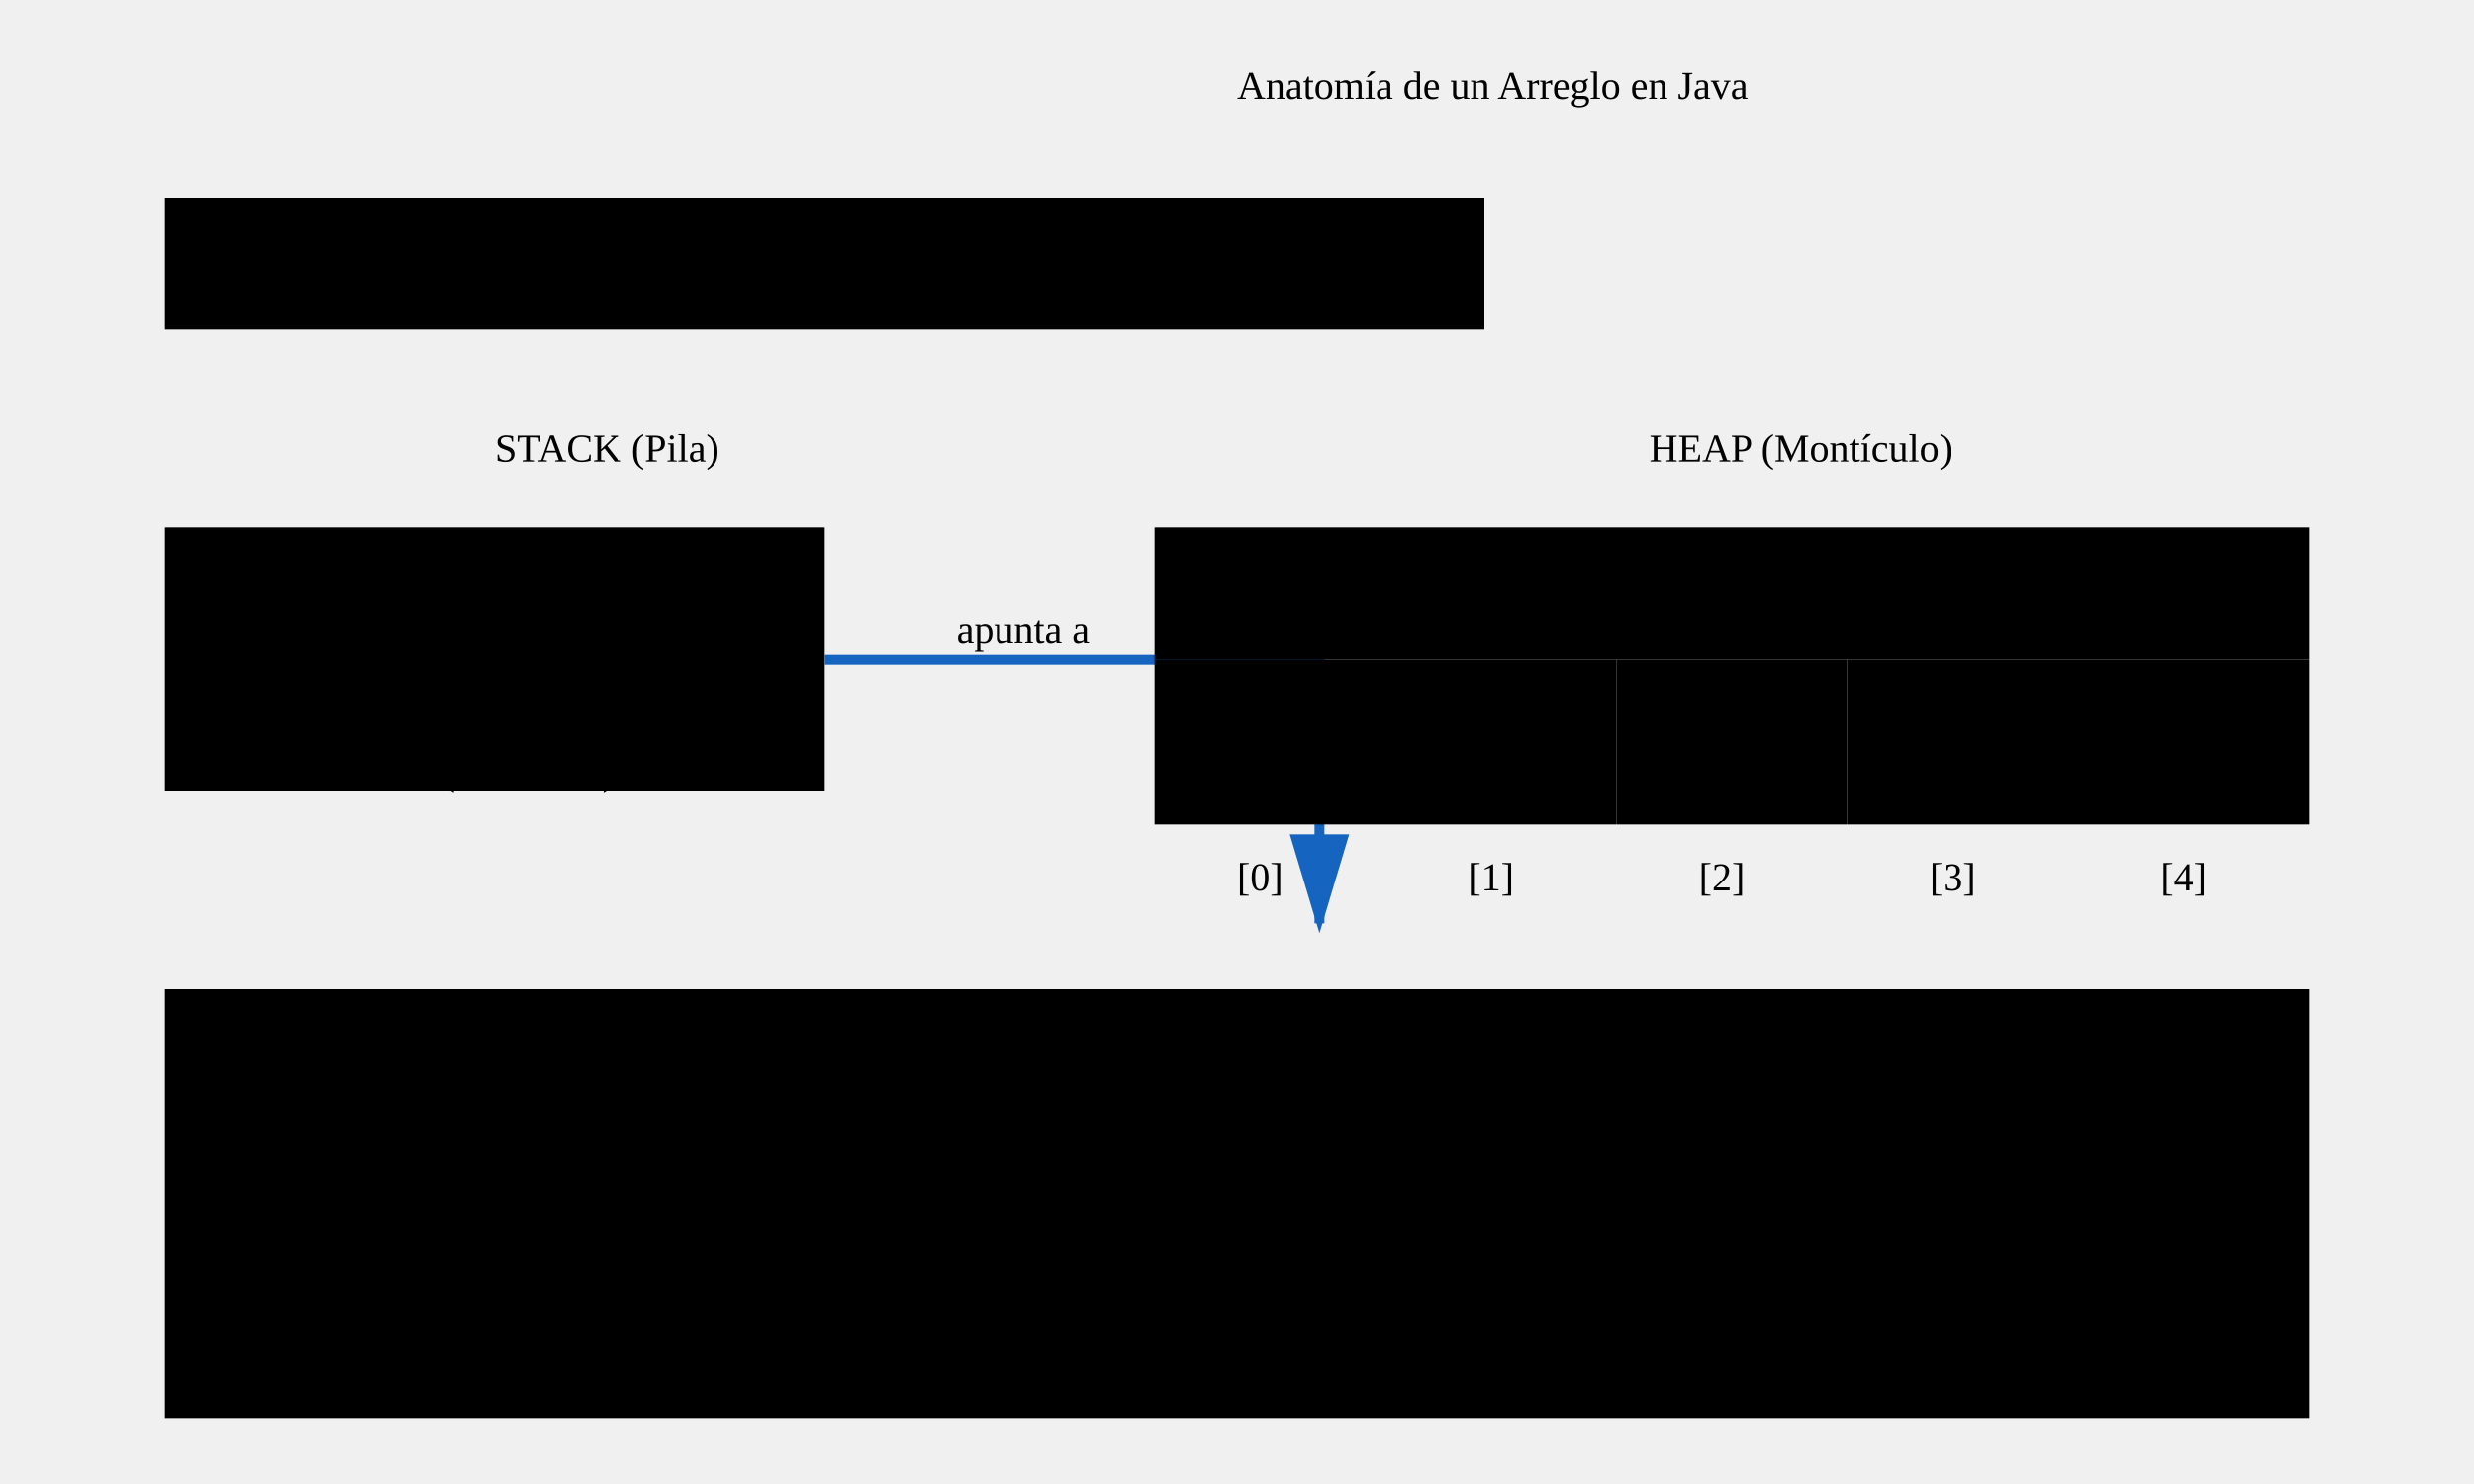
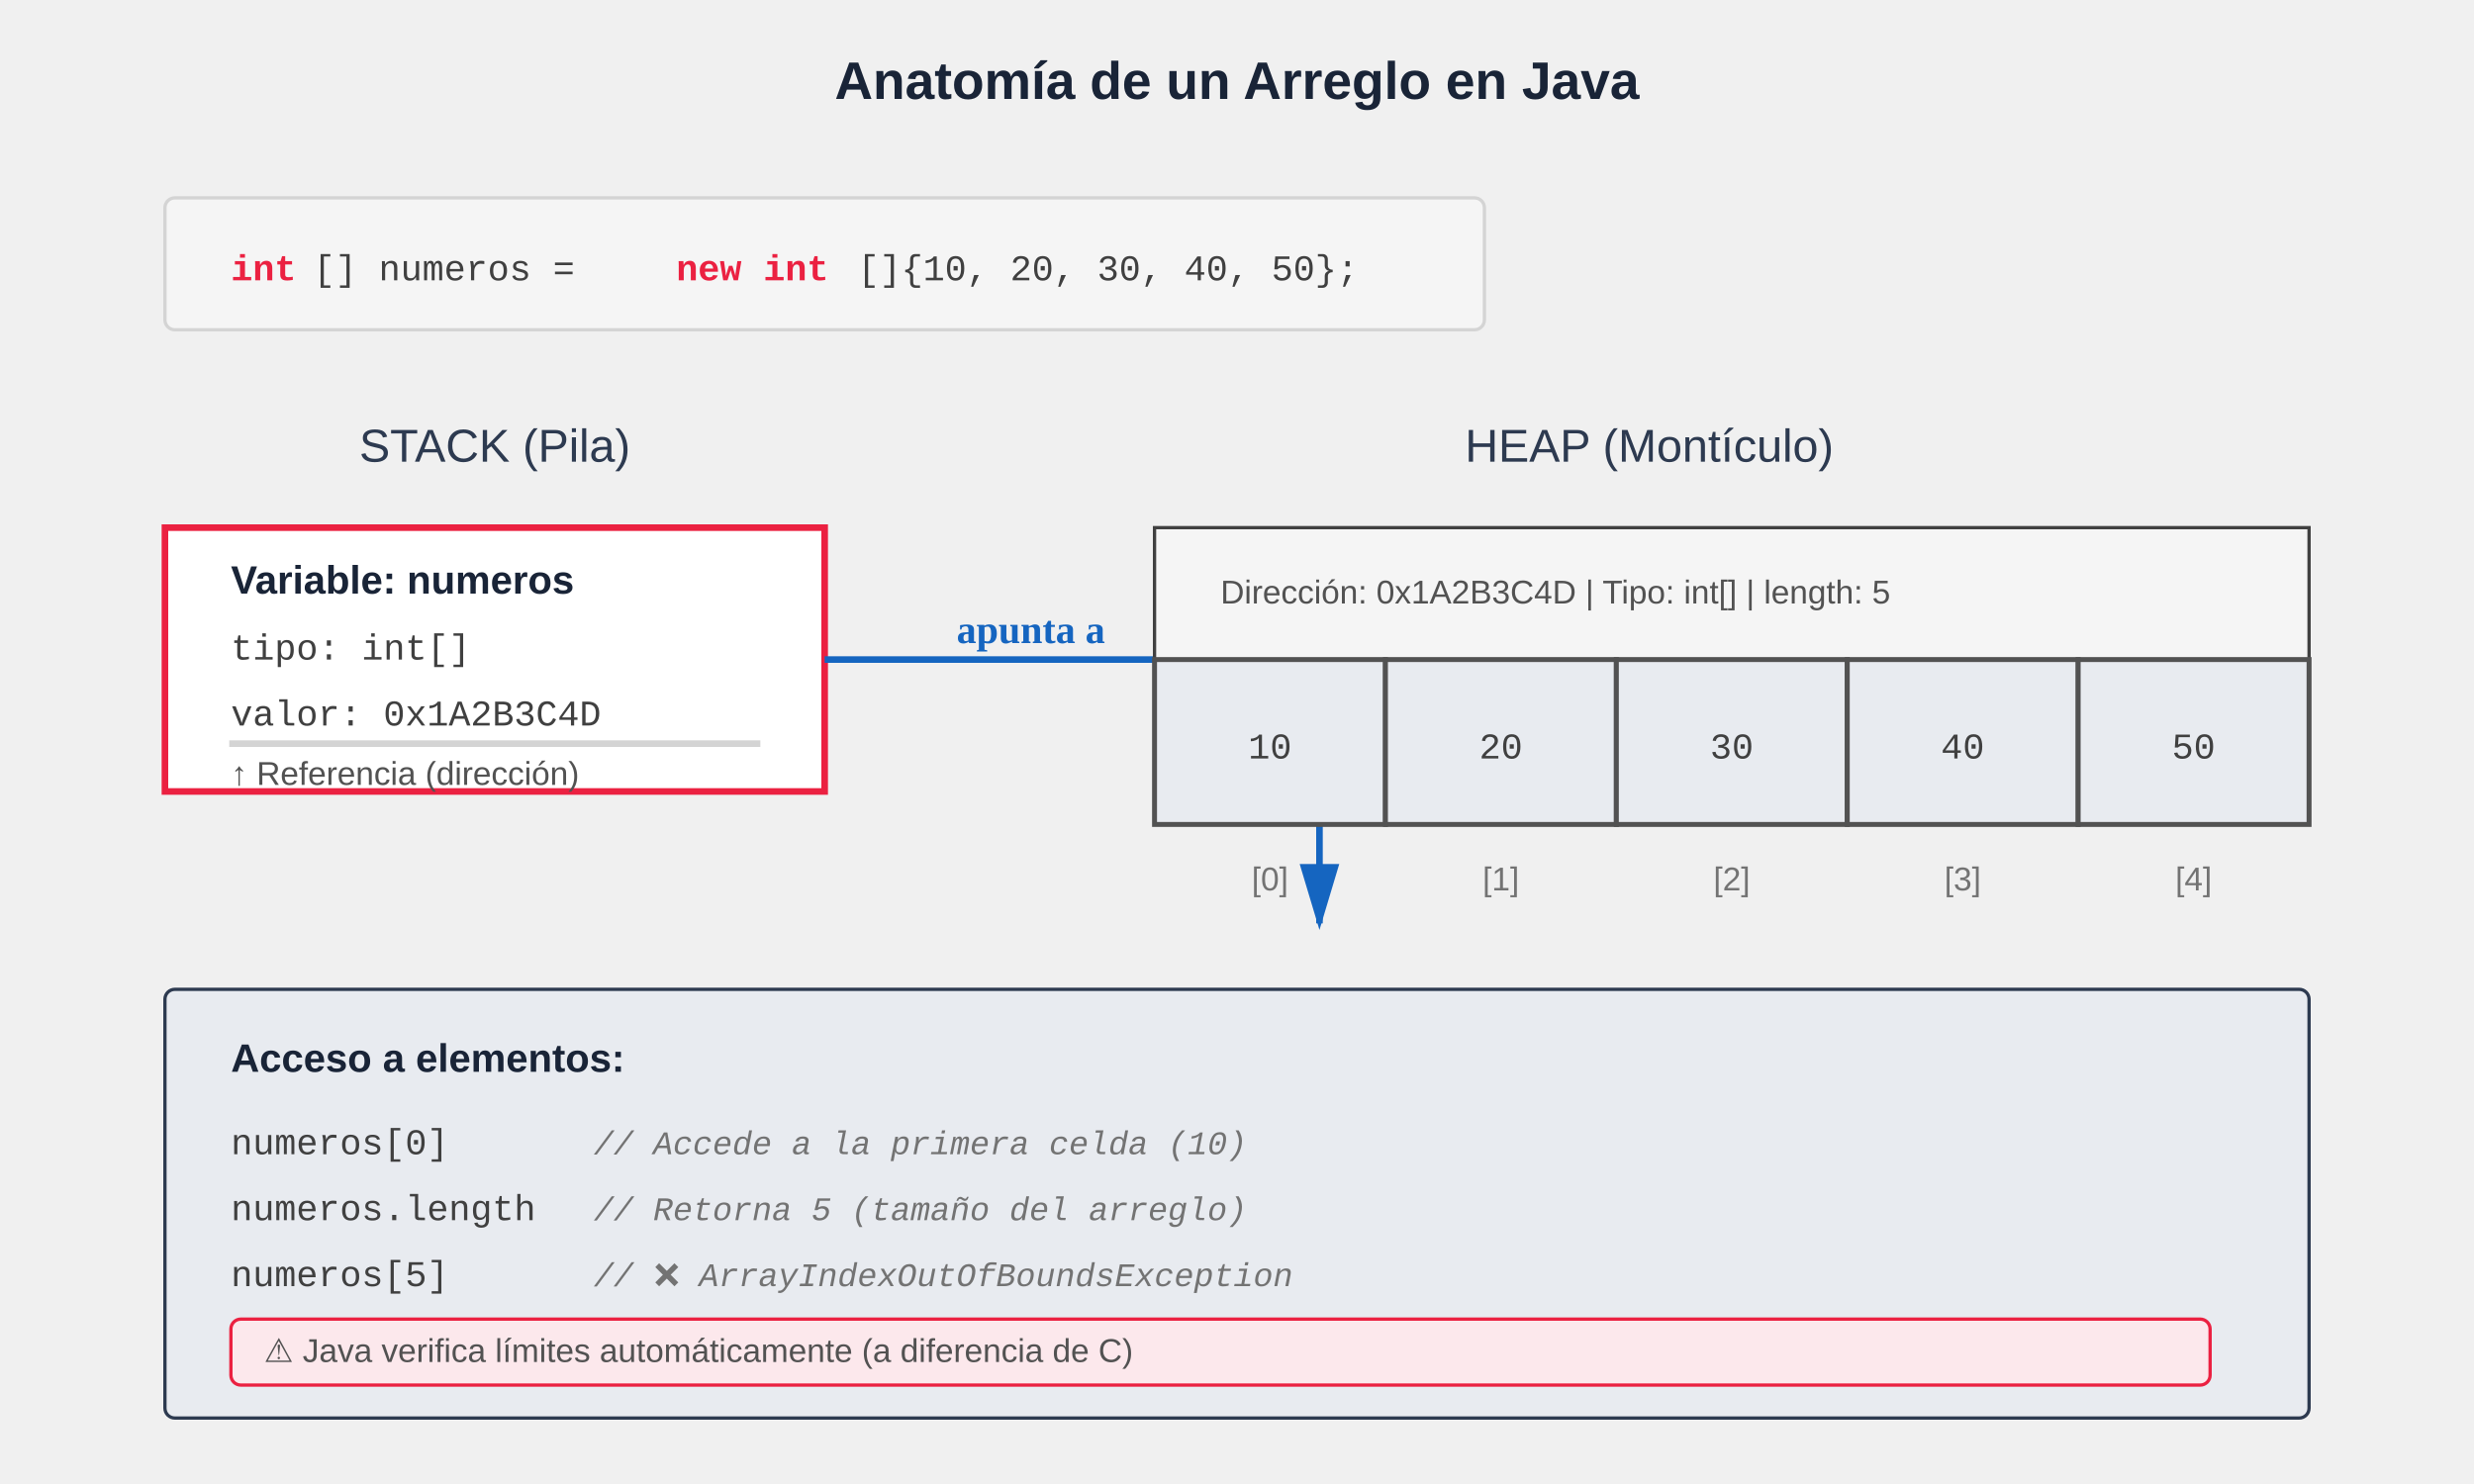
<svg xmlns="http://www.w3.org/2000/svg" width="750" height="450" viewBox="0 0 750 450">
+   <defs>
+     <style type="text/css">
+ /* SVG Embedded Styles - UNRN */
+ .title { font-family: 'Segoe UI', Arial, sans-serif; font-size: 16px; font-weight: 700; fill: #192437; text-anchor: middle; }
+ .subtitle { font-family: 'Segoe UI', Arial, sans-serif; font-size: 14px; font-weight: 500; fill: #2d3a50; text-anchor: middle; }
+ .label { font-family: 'Segoe UI', Arial, sans-serif; font-size: 12px; font-weight: 400; fill: #404040; }
+ .label-bold { font-family: 'Segoe UI', Arial, sans-serif; font-size: 12px; font-weight: 700; fill: #192437; }
+ .label-small { font-family: 'Segoe UI', Arial, sans-serif; font-size: 10px; font-weight: 400; fill: #525252; }
+ .index { font-family: 'Segoe UI', Arial, sans-serif; font-size: 10px; font-weight: 400; fill: #737373; }
+ .code { font-family: 'Consolas', 'Courier New', monospace; font-size: 11px; font-weight: 400; fill: #404040; }
+ .code-comment { font-family: 'Consolas', 'Courier New', monospace; font-size: 10px; font-weight: 400; fill: #737373; font-style: italic; }
+ .code-keyword { font-family: 'Consolas', 'Courier New', monospace; font-size: 11px; font-weight: 700; fill: #eb2141; }
+ .node { fill: #ffffff; stroke: #404040; stroke-width: 2; }
+ .node-header { fill: #f5f5f5; stroke: #404040; stroke-width: 1; }
+ .node-data { fill: #e8ebf0; stroke: #a3a3a3; stroke-width: 1.5; }
+ .node-pointer { fill: #ffccbc; stroke: #a3a3a3; stroke-width: 1.5; }
+ .node-null { fill: #e5e5e5; stroke: #737373; stroke-width: 1.5; stroke-dasharray: 3,3; }
+ .node-highlight { fill: #fff3e0; stroke: #eb2141; stroke-width: 2.5; }
+ .stack-node { fill: #ffffff; stroke: #eb2141; stroke-width: 2; }
+ .stack-data { fill: #ffe0e0; stroke: #a3a3a3; stroke-width: 1.5; }
+ .stack-pointer { fill: #ffc9c9; stroke: #a3a3a3; stroke-width: 1.5; }
+ .stack-arrow { fill: none; stroke: #eb2141; stroke-width: 2; }
+ .stack-label { fill: #eb2141; font-weight: 700; }
+ .queue-node { fill: #ffffff; stroke: #2e7d32; stroke-width: 2; }
+ .queue-data { fill: #c8e6c9; stroke: #a3a3a3; stroke-width: 1.5; }
+ .queue-pointer { fill: #a5d6a7; stroke: #a3a3a3; stroke-width: 1.5; }
+ .queue-arrow { fill: none; stroke: #2e7d32; stroke-width: 2; }
+ .queue-label { fill: #2e7d32; font-weight: 700; }
+ .deque-node { fill: #ffffff; stroke: #6a1b9a; stroke-width: 2; }
+ .deque-data { fill: #e1bee7; stroke: #a3a3a3; stroke-width: 1.5; }
+ .deque-pointer { fill: #ce93d8; stroke: #a3a3a3; stroke-width: 1.5; }
+ .deque-arrow { fill: none; stroke: #6a1b9a; stroke-width: 2; }
+ .deque-label { fill: #6a1b9a; font-weight: 700; }
+ .list-node { fill: #ffffff; stroke: #1565c0; stroke-width: 2; }
+ .list-data { fill: #bbdefb; stroke: #a3a3a3; stroke-width: 1.5; }
+ .list-pointer { fill: #90caf9; stroke: #a3a3a3; stroke-width: 1.5; }
+ .list-arrow { fill: none; stroke: #1565c0; stroke-width: 2; }
+ .list-label { fill: #1565c0; font-weight: 700; }
+ .tree-node { fill: #ffffff; stroke: #558b2f; stroke-width: 2; }
+ .tree-data { fill: #dcedc8; stroke: #a3a3a3; stroke-width: 1.5; }
+ .tree-arrow { fill: none; stroke: #558b2f; stroke-width: 2; }
+ .tree-label { fill: #558b2f; font-weight: 700; }
+ .graph-node { fill: #ffffff; stroke: #e65100; stroke-width: 2; }
+ .graph-data { fill: #ffe0b2; stroke: #a3a3a3; stroke-width: 1.5; }
+ .graph-arrow { fill: none; stroke: #e65100; stroke-width: 2; }
+ .graph-label { fill: #e65100; font-weight: 700; }
+ .hash-node { fill: #ffffff; stroke: #283593; stroke-width: 2; }
+ .hash-data { fill: #c5cae9; stroke: #a3a3a3; stroke-width: 1.5; }
+ .hash-arrow { fill: none; stroke: #283593; stroke-width: 2; }
+ .arrow { fill: none; stroke: #404040; stroke-width: 2; }
+ .arrow-primary { fill: none; stroke: #eb2141; stroke-width: 2; }
+ .arrow-secondary { fill: none; stroke: #192437; stroke-width: 2; }
+ .arrow-dashed { fill: none; stroke: #737373; stroke-width: 2; stroke-dasharray: 5,5; }
+ .code-block { fill: #f5f5f5; stroke: #d4d4d4; stroke-width: 1; rx: 3; }
+ .highlight-box { fill: #fce8ec; stroke: #eb2141; stroke-width: 1; rx: 3; }
+ .info-box { fill: #e8ebf0; stroke: #2d3a50; stroke-width: 1; rx: 3; }
+ .memory-cell { fill: #ffffff; stroke: #525252; stroke-width: 1.5; }
+ .memory-cell-filled { fill: #e8ebf0; stroke: #525252; stroke-width: 1.5; }
+ .divider { stroke: #d4d4d4; stroke-width: 1; }
+ .divider-bold { stroke: #525252; stroke-width: 2; }
+ .valid { stroke: #2e7d32; stroke-width: 2.5; }
+ .invalid { stroke: #eb2141; stroke-width: 2.5; }
+ .warning { stroke: #f57c00; stroke-width: 2.5; }
+ .text-center { text-anchor: middle; }
+ .text-start { text-anchor: start; }
+ .text-end { text-anchor: end; }
+     </style>
+   </defs>
  <text x="375" y="30" class="title">Anatomía de un Arreglo en Java</text>
  <rect x="50" y="60" width="400" height="40" class="code-block" />
  <text x="70" y="85" class="code-keyword">int</text>
  <text x="95" y="85" class="code">[] numeros = </text>
  <text x="205" y="85" class="code-keyword">new int</text>
  <text x="260" y="85" class="code">[]{10, 20, 30, 40, 50};</text>
  <g id="stack">
    <text x="150" y="140" class="subtitle">STACK (Pila)</text>
    <rect x="50" y="160" width="200" height="80" class="stack-node" />
    <text x="70" y="180" class="label-bold">Variable: numeros</text>
    <text x="70" y="200" class="code">tipo: int[]</text>
    <text x="70" y="220" class="code">valor: 0x1A2B3C4D</text>
    <rect x="70" y="225" width="160" height="1" class="divider" />
    <text x="70" y="238" class="label-small">↑ Referencia (dirección)</text>
  </g>
  <defs>
    <marker id="arrow-heap" markerWidth="10" markerHeight="10" refX="9" refY="3" orient="auto">
      <polygon points="0 0, 10 3, 0 6" fill="#1565c0" />
    </marker>
  </defs>
-   <path d="M 250 200 L 400 200 L 400 280" fill="none" stroke="#1565c0" stroke-width="3" marker-end="url(#arrow-heap)" />
+   <path d="M 250 200 L 400 200 L 400 280" class="list-arrow" stroke-width="3" marker-end="url(#arrow-heap)" />
  <text x="290" y="195" class="list-label">apunta a</text>
  <g id="heap">
    <text x="500" y="140" class="subtitle">HEAP (Montículo)</text>
    <rect x="350" y="160" width="350" height="40" class="node-header" />
    <text x="370" y="183" class="label-small">Dirección: 0x1A2B3C4D | Tipo: int[] | length: 5</text>
    <rect x="350" y="200" width="70" height="50" class="memory-cell-filled" />
    <rect x="420" y="200" width="70" height="50" class="memory-cell-filled" />
    <rect x="490" y="200" width="70" height="50" class="memory-cell-filled" />
    <rect x="560" y="200" width="70" height="50" class="memory-cell-filled" />
    <rect x="630" y="200" width="70" height="50" class="memory-cell-filled" />
-     <text x="385" y="230" class="code">10</text>
-     <text x="455" y="230" class="code">20</text>
-     <text x="525" y="230" class="code">30</text>
-     <text x="595" y="230" class="code">40</text>
-     <text x="665" y="230" class="code">50</text>
-     <text x="375" y="270" class="index">[0]</text>
-     <text x="445" y="270" class="index">[1]</text>
-     <text x="515" y="270" class="index">[2]</text>
-     <text x="585" y="270" class="index">[3]</text>
-     <text x="655" y="270" class="index">[4]</text>
+     <text x="385" y="230" class="code text-center">10</text>
+     <text x="455" y="230" class="code text-center">20</text>
+     <text x="525" y="230" class="code text-center">30</text>
+     <text x="595" y="230" class="code text-center">40</text>
+     <text x="665" y="230" class="code text-center">50</text>
+     <text x="385" y="270" class="index text-center">[0]</text>
+     <text x="455" y="270" class="index text-center">[1]</text>
+     <text x="525" y="270" class="index text-center">[2]</text>
+     <text x="595" y="270" class="index text-center">[3]</text>
+     <text x="665" y="270" class="index text-center">[4]</text>
  </g>
  <rect x="50" y="300" width="650" height="130" class="info-box" />
  <text x="70" y="325" class="label-bold">Acceso a elementos:</text>
  <text x="70" y="350" class="code">numeros[0]</text>
  <text x="180" y="350" class="code-comment">// Accede a la primera celda (10)</text>
  <text x="70" y="370" class="code">numeros.length</text>
  <text x="180" y="370" class="code-comment">// Retorna 5 (tamaño del arreglo)</text>
  <text x="70" y="390" class="code">numeros[5]</text>
  <text x="180" y="390" class="code-comment">// ❌ ArrayIndexOutOfBoundsException</text>
  <rect x="70" y="400" width="600" height="20" class="highlight-box" />
  <text x="80" y="413" class="label-small">⚠️ Java verifica límites automáticamente (a diferencia de C)</text>
</svg>
